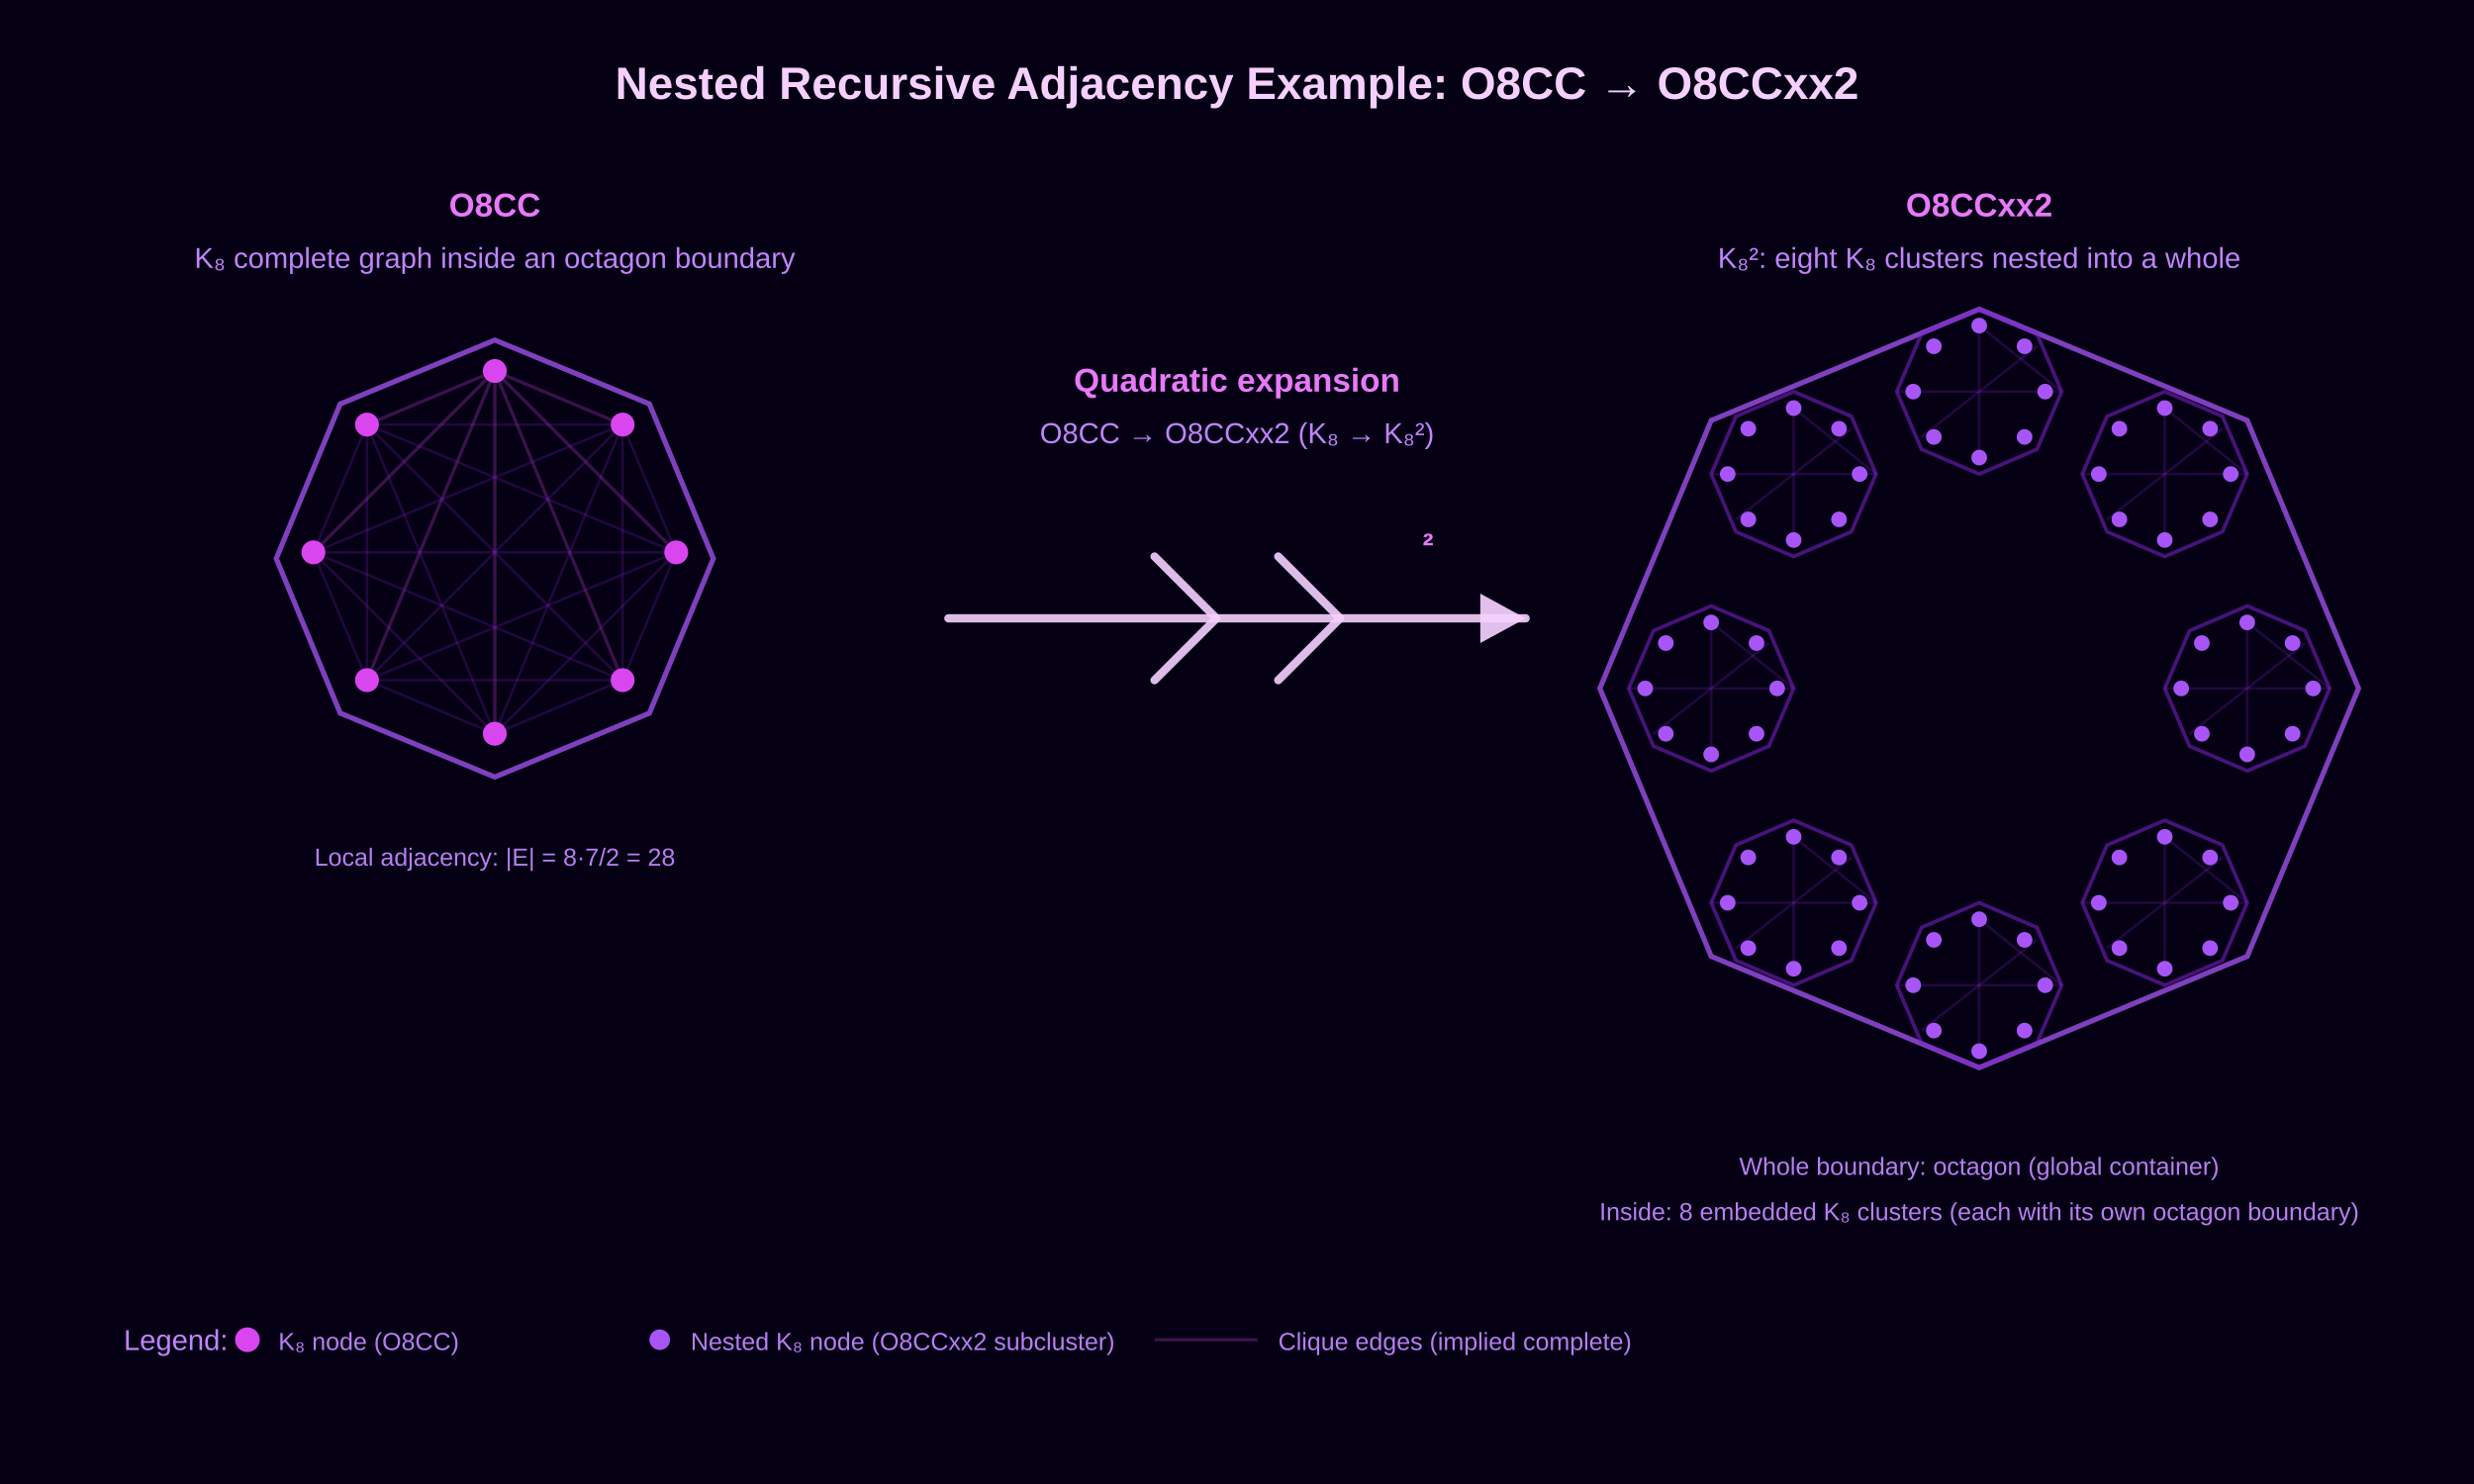
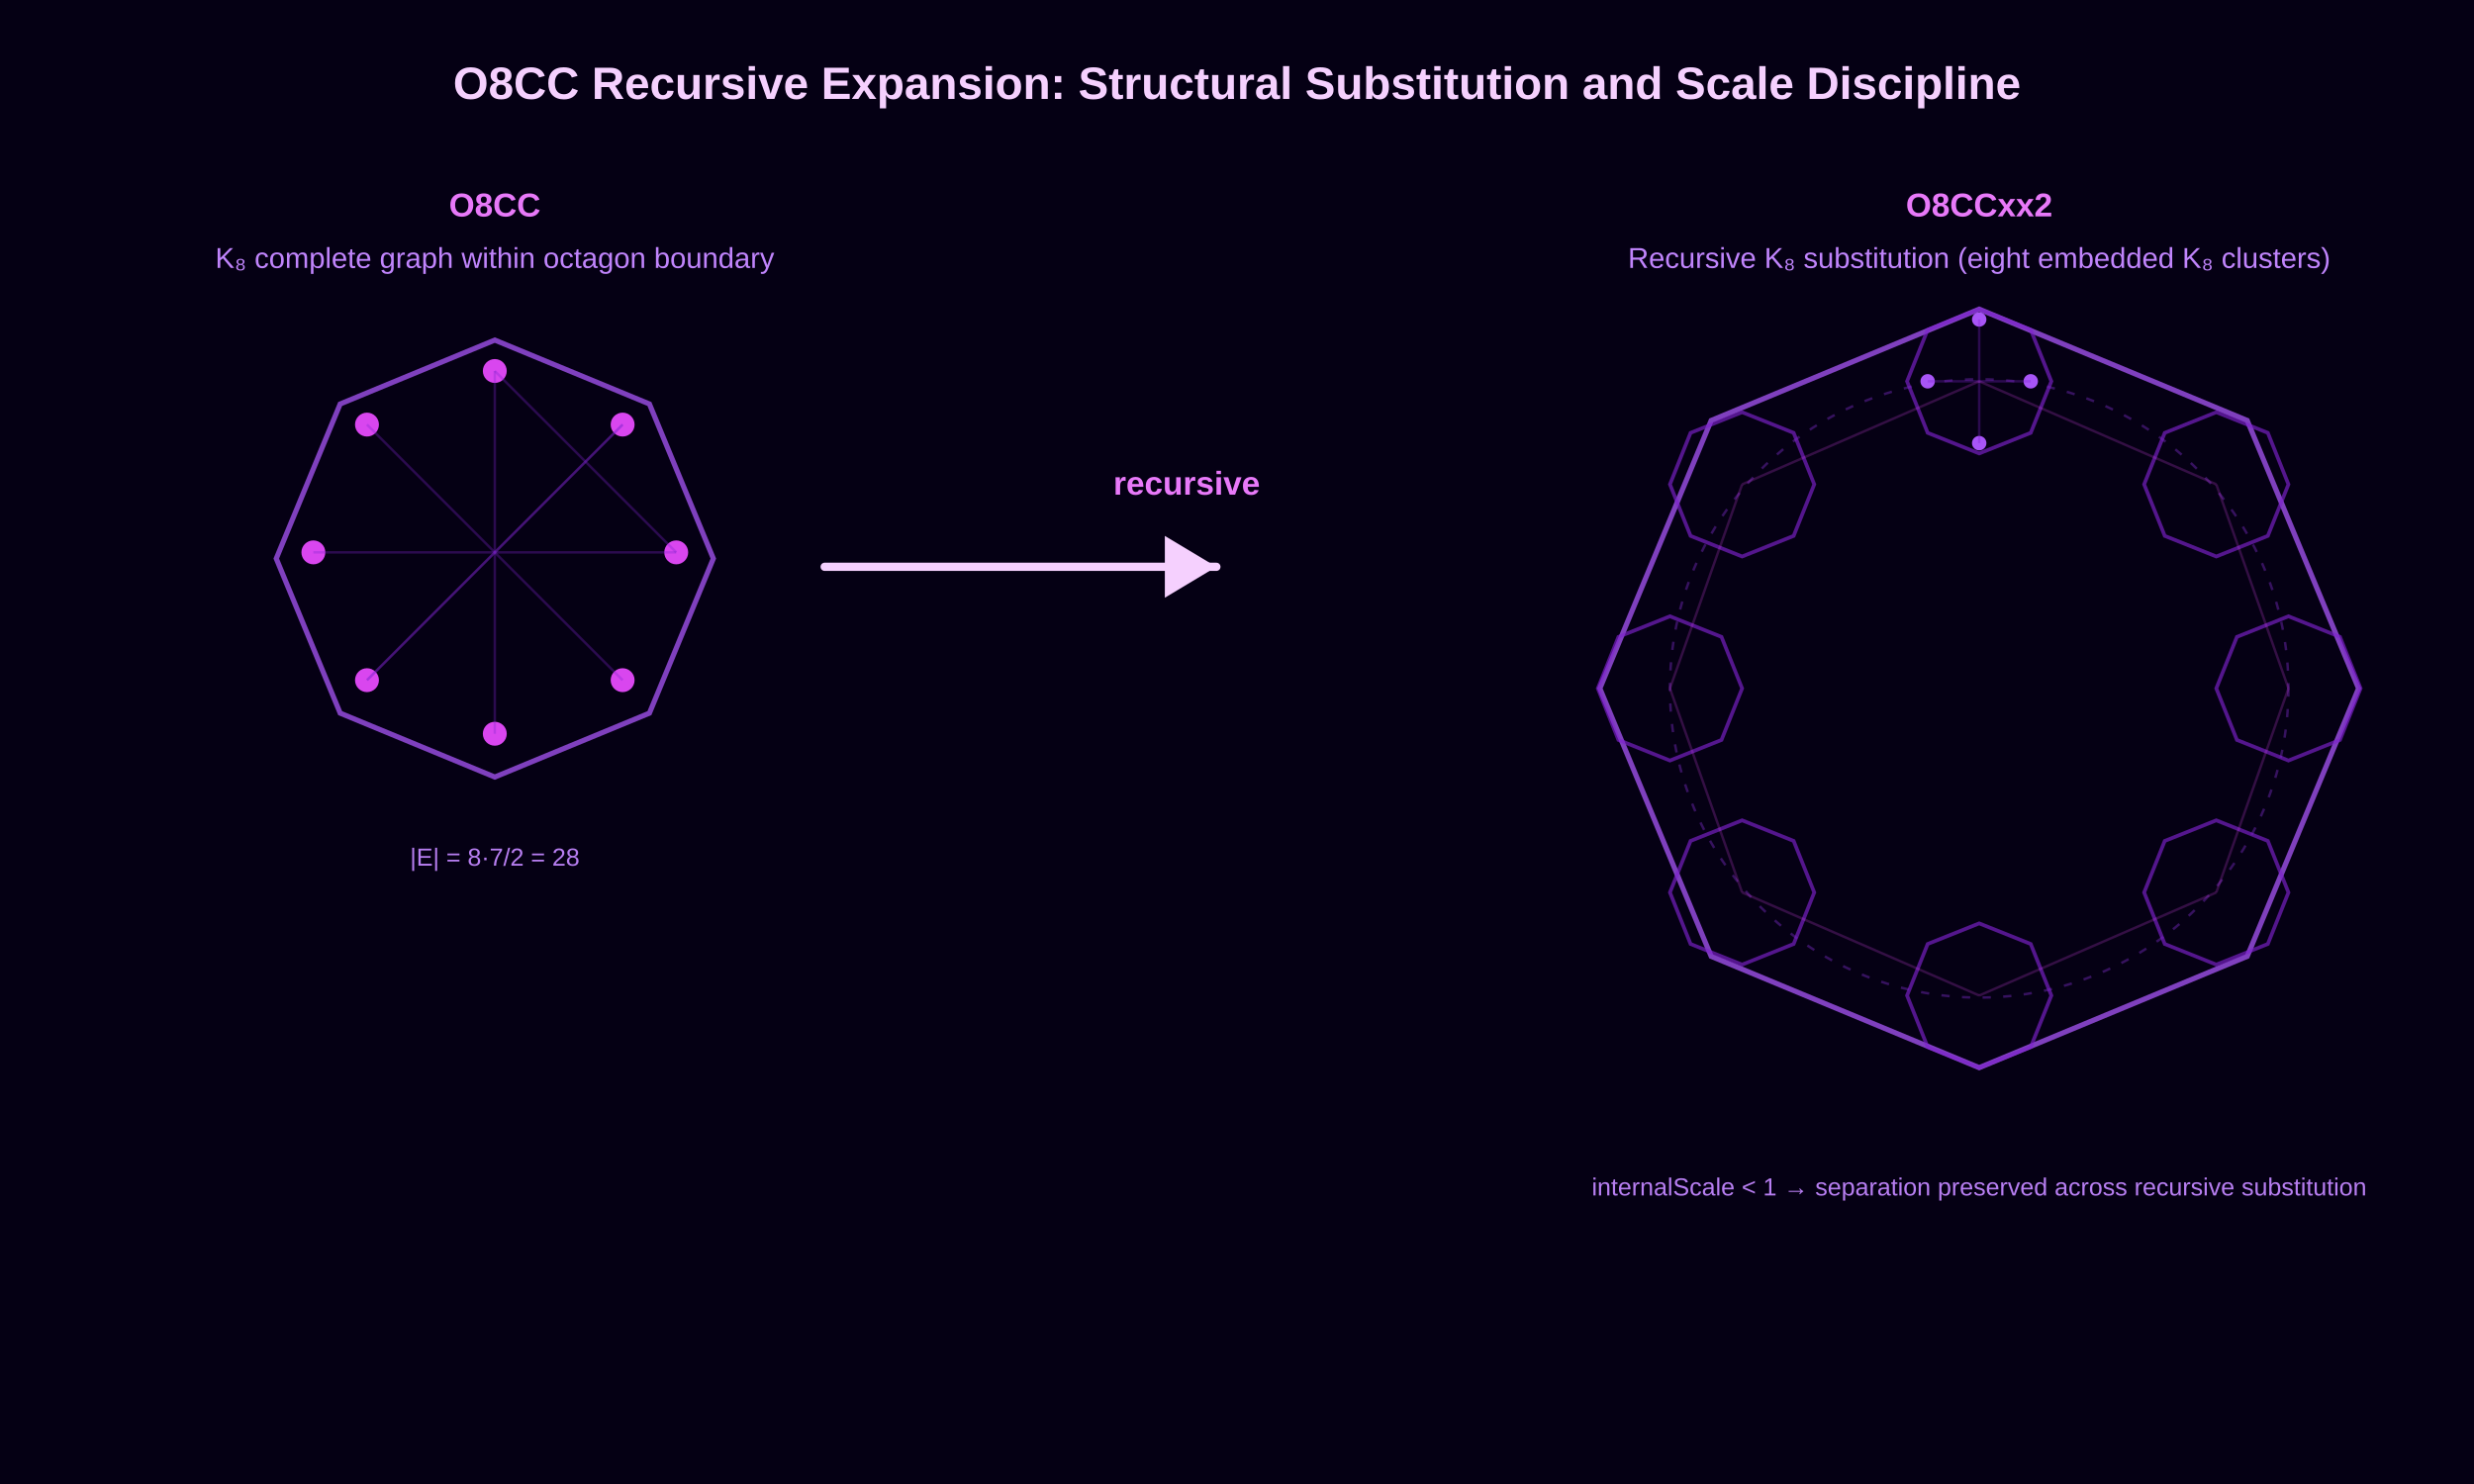
<svg xmlns="http://www.w3.org/2000/svg" width="1200" height="720" viewBox="0 0 1200 720">
  <defs>
    <style>
-       .bg { fill: #050014; }
-       .title { fill: #f5d0fe; font: 700 22px Arial, sans-serif; }
-       .label { fill: #e879f9; font: 700 16px Arial, sans-serif; }
-       .small { fill: #c084fc; font: 14px Arial, sans-serif; }
-       .micro { fill: #c084fc; font: 12px Arial, sans-serif; opacity: 0.95; }
+       .bg { fill:#050014; }
+       .title { fill:#f5d0fe; font:700 22px Arial, sans-serif; }
+       .label { fill:#e879f9; font:700 16px Arial, sans-serif; }
+       .small { fill:#c084fc; font:14px Arial, sans-serif; }
+       .micro { fill:#c084fc; font:12px Arial, sans-serif; opacity:0.95; }

-       .boundary { fill: none; stroke: #a855f7; stroke-width: 2.5; opacity: 0.75; }
-       .boundaryInner { fill: none; stroke: #7e22ce; stroke-width: 1.8; opacity: 0.55; }
+       .boundary { fill:none; stroke:#a855f7; stroke-width:2.5; opacity:0.75; }
+       .boundaryInner { fill:none; stroke:#7e22ce; stroke-width:1.8; opacity:0.65; }

-       .edge { stroke: #7e22ce; stroke-width: 1.25; opacity: 0.23; }
-       .edgeStrong { stroke: #d946ef; stroke-width: 1.6; opacity: 0.25; }
+       .orbitGuide { fill:none; stroke:#9333ea; stroke-width:1.2; opacity:0.35; stroke-dasharray:4 6; }

-       .node { fill: #d946ef; }
-       .nodeSmall { fill: #a855f7; }
+       .edge { stroke:#7e22ce; stroke-width:1.2; opacity:0.32; }
+       .edgeCross { stroke:#d946ef; stroke-width:1.2; opacity:0.22; }

-       .glyphStroke { stroke: #f5d0fe; stroke-width: 4; fill: none; stroke-linecap: round; stroke-linejoin: round; opacity: 0.9; }
-       .glyphFill { fill: #f5d0fe; opacity: 0.92; }
+       .node { fill:#d946ef; }
+       .nodeSmall { fill:#a855f7; }
+ 
+       .glyphStroke { stroke:#f5d0fe; stroke-width:4; fill:none; stroke-linecap:round; }
+       .glyphFill { fill:#f5d0fe; }
    </style>
  </defs>
-   <rect x="0" y="0" width="1200" height="720" class="bg" />
+   <rect width="1200" height="720" class="bg" />
  <text x="600" y="48" text-anchor="middle" class="title">
-     Nested Recursive Adjacency Example: O8CC  →  O8CCxx2
+     O8CC Recursive Expansion: Structural Substitution and Scale Discipline
  </text>
  <text x="240" y="105" text-anchor="middle" class="label">O8CC</text>
-   <text x="240" y="130" text-anchor="middle" class="small">K₈ complete graph inside an octagon boundary</text>
-   <polygon class="boundary" points="       240,165       315,196       346,271       315,346       240,377       165,346       134,271       165,196     " />
+   <text x="240" y="130" text-anchor="middle" class="small">
+     K₈ complete graph within octagon boundary
+   </text>
+   <polygon class="boundary" points="240,165 315,196 346,271 315,346 240,377 165,346 134,271 165,196" />
  <g id="leftK8">
-     <line x1="240" y1="180" x2="302" y2="206" class="edgeStrong" />
-     <line x1="240" y1="180" x2="328" y2="268" class="edgeStrong" />
-     <line x1="240" y1="180" x2="302" y2="330" class="edgeStrong" />
-     <line x1="240" y1="180" x2="240" y2="356" class="edgeStrong" />
-     <line x1="240" y1="180" x2="178" y2="330" class="edgeStrong" />
-     <line x1="240" y1="180" x2="152" y2="268" class="edgeStrong" />
-     <line x1="240" y1="180" x2="178" y2="206" class="edgeStrong" />
-     <line x1="302" y1="206" x2="328" y2="268" class="edge" />
-     <line x1="302" y1="206" x2="302" y2="330" class="edge" />
-     <line x1="302" y1="206" x2="240" y2="356" class="edge" />
-     <line x1="302" y1="206" x2="178" y2="330" class="edge" />
-     <line x1="302" y1="206" x2="152" y2="268" class="edge" />
-     <line x1="302" y1="206" x2="178" y2="206" class="edge" />
-     <line x1="328" y1="268" x2="302" y2="330" class="edge" />
-     <line x1="328" y1="268" x2="240" y2="356" class="edge" />
-     <line x1="328" y1="268" x2="178" y2="330" class="edge" />
-     <line x1="328" y1="268" x2="152" y2="268" class="edge" />
-     <line x1="328" y1="268" x2="178" y2="206" class="edge" />
-     <line x1="302" y1="330" x2="240" y2="356" class="edge" />
-     <line x1="302" y1="330" x2="178" y2="330" class="edge" />
-     <line x1="302" y1="330" x2="152" y2="268" class="edge" />
-     <line x1="302" y1="330" x2="178" y2="206" class="edge" />
-     <line x1="240" y1="356" x2="178" y2="330" class="edge" />
-     <line x1="240" y1="356" x2="152" y2="268" class="edge" />
-     <line x1="240" y1="356" x2="178" y2="206" class="edge" />
-     <line x1="178" y1="330" x2="152" y2="268" class="edge" />
-     <line x1="178" y1="330" x2="178" y2="206" class="edge" />
-     <line x1="152" y1="268" x2="178" y2="206" class="edge" />
    <circle cx="240" cy="180" r="5.8" class="node" />
    <circle cx="302" cy="206" r="5.8" class="node" />
    <circle cx="328" cy="268" r="5.8" class="node" />
    <circle cx="302" cy="330" r="5.8" class="node" />
    <circle cx="240" cy="356" r="5.8" class="node" />
    <circle cx="178" cy="330" r="5.8" class="node" />
    <circle cx="152" cy="268" r="5.8" class="node" />
    <circle cx="178" cy="206" r="5.8" class="node" />
+     <line x1="240" y1="180" x2="328" y2="268" class="edge" />
+     <line x1="240" y1="180" x2="240" y2="356" class="edge" />
+     <line x1="302" y1="206" x2="178" y2="330" class="edge" />
+     <line x1="152" y1="268" x2="328" y2="268" class="edge" />
+     <line x1="302" y1="330" x2="178" y2="206" class="edge" />
+     <line x1="178" y1="330" x2="302" y2="206" class="edge" />
  </g>
  <text x="240" y="420" text-anchor="middle" class="micro">
-     Local adjacency: |E| = 8·7/2 = 28
+     |E| = 8·7/2 = 28
  </text>
-   <text x="600" y="190" text-anchor="middle" class="label">Quadratic expansion</text>
-   <text x="600" y="215" text-anchor="middle" class="small">O8CC  →  O8CCxx2 (K₈ → K₈²)</text>
-   <g transform="translate(0,0)">
-     <path class="glyphStroke" d="M460 300 C520 300, 560 300, 610 300 C660 300, 700 300, 740 300" />
-     <polygon class="glyphFill" points="740,300 718,288 718,312" />
-     <path class="glyphStroke" d="M560 270 L590 300 L560 330" />
-     <path class="glyphStroke" d="M620 270 L650 300 L620 330" />
-     <text x="690" y="270" class="label">²</text>
-   </g>
-   <text x="960" y="105" text-anchor="middle" class="label">O8CCxx2</text>
-   <text x="960" y="130" text-anchor="middle" class="small">K₈²: eight K₈ clusters nested into a whole</text>
-   <polygon class="boundary" points="       960,150       1090,204       1144,334       1090,464       960,518       830,464       776,334       830,204     " />
+   <path class="glyphStroke" d="M400 275 C470 275, 520 275, 590 275" />
+   <polygon class="glyphFill" points="590,275 565,260 565,290" />
+   <text x="540" y="240" class="label">recursive</text>
+   <text x="960" y="105" text-anchor="middle" class="label">
+     O8CCxx2
+   </text>
+   <text x="960" y="130" text-anchor="middle" class="small">
+     Recursive K₈ substitution (eight embedded K₈ clusters)
+   </text>
+   <polygon class="boundary" points="960,150 1090,204 1144,334 1090,464 960,518 830,464 776,334 830,204" />
+   <circle cx="960" cy="334" r="150" class="orbitGuide" />
  <g id="subclusters">
-     <g transform="translate(960,190)">
-       <polygon class="boundaryInner" points="0,-40 28,-28 40,0 28,28 0,40 -28,28 -40,0 -28,-28" />
-       <line x1="0" y1="-32" x2="40" y2="0" class="edge" />
-       <line x1="0" y1="-32" x2="0" y2="32" class="edge" />
-       <line x1="28" y1="-22" x2="-28" y2="22" class="edge" />
-       <line x1="40" y1="0" x2="-40" y2="0" class="edge" />
-       <circle cx="0" cy="-32" r="3.8" class="nodeSmall" />
-       <circle cx="22" cy="-22" r="3.8" class="nodeSmall" />
-       <circle cx="32" cy="0" r="3.8" class="nodeSmall" />
-       <circle cx="22" cy="22" r="3.8" class="nodeSmall" />
-       <circle cx="0" cy="32" r="3.8" class="nodeSmall" />
-       <circle cx="-22" cy="22" r="3.8" class="nodeSmall" />
-       <circle cx="-32" cy="0" r="3.8" class="nodeSmall" />
-       <circle cx="-22" cy="-22" r="3.8" class="nodeSmall" />
+     <g transform="translate(960,185)">
+       <polygon class="boundaryInner" points="0,-35 25,-25 35,0 25,25 0,35 -25,25 -35,0 -25,-25" />
+       <circle cx="0" cy="-30" r="3.5" class="nodeSmall" />
+       <circle cx="25" cy="0" r="3.5" class="nodeSmall" />
+       <circle cx="0" cy="30" r="3.5" class="nodeSmall" />
+       <circle cx="-25" cy="0" r="3.5" class="nodeSmall" />
+       <line x1="0" y1="-30" x2="0" y2="30" class="edge" />
+       <line x1="25" y1="0" x2="-25" y2="0" class="edge" />
    </g>
-     <g transform="translate(1050,230)">
-       <polygon class="boundaryInner" points="0,-40 28,-28 40,0 28,28 0,40 -28,28 -40,0 -28,-28" />
-       <line x1="0" y1="-32" x2="40" y2="0" class="edge" />
-       <line x1="0" y1="-32" x2="0" y2="32" class="edge" />
-       <line x1="28" y1="-22" x2="-28" y2="22" class="edge" />
-       <line x1="40" y1="0" x2="-40" y2="0" class="edge" />
-       <circle cx="0" cy="-32" r="3.8" class="nodeSmall" />
-       <circle cx="22" cy="-22" r="3.8" class="nodeSmall" />
-       <circle cx="32" cy="0" r="3.8" class="nodeSmall" />
-       <circle cx="22" cy="22" r="3.8" class="nodeSmall" />
-       <circle cx="0" cy="32" r="3.8" class="nodeSmall" />
-       <circle cx="-22" cy="22" r="3.8" class="nodeSmall" />
-       <circle cx="-32" cy="0" r="3.8" class="nodeSmall" />
-       <circle cx="-22" cy="-22" r="3.8" class="nodeSmall" />
+     <g transform="translate(1075,235)">
+       <polygon class="boundaryInner" points="0,-35 25,-25 35,0 25,25 0,35 -25,25 -35,0 -25,-25" />
    </g>
-     <g transform="translate(1090,334)">
-       <polygon class="boundaryInner" points="0,-40 28,-28 40,0 28,28 0,40 -28,28 -40,0 -28,-28" />
-       <line x1="0" y1="-32" x2="40" y2="0" class="edge" />
-       <line x1="0" y1="-32" x2="0" y2="32" class="edge" />
-       <line x1="28" y1="-22" x2="-28" y2="22" class="edge" />
-       <line x1="40" y1="0" x2="-40" y2="0" class="edge" />
-       <circle cx="0" cy="-32" r="3.8" class="nodeSmall" />
-       <circle cx="22" cy="-22" r="3.8" class="nodeSmall" />
-       <circle cx="32" cy="0" r="3.8" class="nodeSmall" />
-       <circle cx="22" cy="22" r="3.8" class="nodeSmall" />
-       <circle cx="0" cy="32" r="3.8" class="nodeSmall" />
-       <circle cx="-22" cy="22" r="3.8" class="nodeSmall" />
-       <circle cx="-32" cy="0" r="3.8" class="nodeSmall" />
-       <circle cx="-22" cy="-22" r="3.8" class="nodeSmall" />
+     <g transform="translate(1110,334)">
+       <polygon class="boundaryInner" points="0,-35 25,-25 35,0 25,25 0,35 -25,25 -35,0 -25,-25" />
    </g>
-     <g transform="translate(1050,438)">
-       <polygon class="boundaryInner" points="0,-40 28,-28 40,0 28,28 0,40 -28,28 -40,0 -28,-28" />
-       <line x1="0" y1="-32" x2="40" y2="0" class="edge" />
-       <line x1="0" y1="-32" x2="0" y2="32" class="edge" />
-       <line x1="28" y1="-22" x2="-28" y2="22" class="edge" />
-       <line x1="40" y1="0" x2="-40" y2="0" class="edge" />
-       <circle cx="0" cy="-32" r="3.8" class="nodeSmall" />
-       <circle cx="22" cy="-22" r="3.8" class="nodeSmall" />
-       <circle cx="32" cy="0" r="3.8" class="nodeSmall" />
-       <circle cx="22" cy="22" r="3.8" class="nodeSmall" />
-       <circle cx="0" cy="32" r="3.8" class="nodeSmall" />
-       <circle cx="-22" cy="22" r="3.8" class="nodeSmall" />
-       <circle cx="-32" cy="0" r="3.8" class="nodeSmall" />
-       <circle cx="-22" cy="-22" r="3.8" class="nodeSmall" />
+     <g transform="translate(1075,433)">
+       <polygon class="boundaryInner" points="0,-35 25,-25 35,0 25,25 0,35 -25,25 -35,0 -25,-25" />
    </g>
-     <g transform="translate(960,478)">
-       <polygon class="boundaryInner" points="0,-40 28,-28 40,0 28,28 0,40 -28,28 -40,0 -28,-28" />
-       <line x1="0" y1="-32" x2="40" y2="0" class="edge" />
-       <line x1="0" y1="-32" x2="0" y2="32" class="edge" />
-       <line x1="28" y1="-22" x2="-28" y2="22" class="edge" />
-       <line x1="40" y1="0" x2="-40" y2="0" class="edge" />
-       <circle cx="0" cy="-32" r="3.8" class="nodeSmall" />
-       <circle cx="22" cy="-22" r="3.8" class="nodeSmall" />
-       <circle cx="32" cy="0" r="3.8" class="nodeSmall" />
-       <circle cx="22" cy="22" r="3.8" class="nodeSmall" />
-       <circle cx="0" cy="32" r="3.8" class="nodeSmall" />
-       <circle cx="-22" cy="22" r="3.8" class="nodeSmall" />
-       <circle cx="-32" cy="0" r="3.8" class="nodeSmall" />
-       <circle cx="-22" cy="-22" r="3.8" class="nodeSmall" />
+     <g transform="translate(960,483)">
+       <polygon class="boundaryInner" points="0,-35 25,-25 35,0 25,25 0,35 -25,25 -35,0 -25,-25" />
    </g>
-     <g transform="translate(870,438)">
-       <polygon class="boundaryInner" points="0,-40 28,-28 40,0 28,28 0,40 -28,28 -40,0 -28,-28" />
-       <line x1="0" y1="-32" x2="40" y2="0" class="edge" />
-       <line x1="0" y1="-32" x2="0" y2="32" class="edge" />
-       <line x1="28" y1="-22" x2="-28" y2="22" class="edge" />
-       <line x1="40" y1="0" x2="-40" y2="0" class="edge" />
-       <circle cx="0" cy="-32" r="3.8" class="nodeSmall" />
-       <circle cx="22" cy="-22" r="3.8" class="nodeSmall" />
-       <circle cx="32" cy="0" r="3.8" class="nodeSmall" />
-       <circle cx="22" cy="22" r="3.8" class="nodeSmall" />
-       <circle cx="0" cy="32" r="3.8" class="nodeSmall" />
-       <circle cx="-22" cy="22" r="3.8" class="nodeSmall" />
-       <circle cx="-32" cy="0" r="3.8" class="nodeSmall" />
-       <circle cx="-22" cy="-22" r="3.8" class="nodeSmall" />
+     <g transform="translate(845,433)">
+       <polygon class="boundaryInner" points="0,-35 25,-25 35,0 25,25 0,35 -25,25 -35,0 -25,-25" />
    </g>
-     <g transform="translate(830,334)">
-       <polygon class="boundaryInner" points="0,-40 28,-28 40,0 28,28 0,40 -28,28 -40,0 -28,-28" />
-       <line x1="0" y1="-32" x2="40" y2="0" class="edge" />
-       <line x1="0" y1="-32" x2="0" y2="32" class="edge" />
-       <line x1="28" y1="-22" x2="-28" y2="22" class="edge" />
-       <line x1="40" y1="0" x2="-40" y2="0" class="edge" />
-       <circle cx="0" cy="-32" r="3.8" class="nodeSmall" />
-       <circle cx="22" cy="-22" r="3.8" class="nodeSmall" />
-       <circle cx="32" cy="0" r="3.8" class="nodeSmall" />
-       <circle cx="22" cy="22" r="3.8" class="nodeSmall" />
-       <circle cx="0" cy="32" r="3.8" class="nodeSmall" />
-       <circle cx="-22" cy="22" r="3.8" class="nodeSmall" />
-       <circle cx="-32" cy="0" r="3.8" class="nodeSmall" />
-       <circle cx="-22" cy="-22" r="3.8" class="nodeSmall" />
+     <g transform="translate(810,334)">
+       <polygon class="boundaryInner" points="0,-35 25,-25 35,0 25,25 0,35 -25,25 -35,0 -25,-25" />
    </g>
-     <g transform="translate(870,230)">
-       <polygon class="boundaryInner" points="0,-40 28,-28 40,0 28,28 0,40 -28,28 -40,0 -28,-28" />
-       <line x1="0" y1="-32" x2="40" y2="0" class="edge" />
-       <line x1="0" y1="-32" x2="0" y2="32" class="edge" />
-       <line x1="28" y1="-22" x2="-28" y2="22" class="edge" />
-       <line x1="40" y1="0" x2="-40" y2="0" class="edge" />
-       <circle cx="0" cy="-32" r="3.8" class="nodeSmall" />
-       <circle cx="22" cy="-22" r="3.8" class="nodeSmall" />
-       <circle cx="32" cy="0" r="3.8" class="nodeSmall" />
-       <circle cx="22" cy="22" r="3.8" class="nodeSmall" />
-       <circle cx="0" cy="32" r="3.8" class="nodeSmall" />
-       <circle cx="-22" cy="22" r="3.8" class="nodeSmall" />
-       <circle cx="-32" cy="0" r="3.8" class="nodeSmall" />
-       <circle cx="-22" cy="-22" r="3.8" class="nodeSmall" />
+     <g transform="translate(845,235)">
+       <polygon class="boundaryInner" points="0,-35 25,-25 35,0 25,25 0,35 -25,25 -35,0 -25,-25" />
    </g>
  </g>
-   <text x="960" y="570" text-anchor="middle" class="micro">
-     Whole boundary: octagon (global container)
+   <line x1="960" y1="185" x2="1075" y2="235" class="edgeCross" />
+   <line x1="1075" y1="235" x2="1110" y2="334" class="edgeCross" />
+   <line x1="1110" y1="334" x2="1075" y2="433" class="edgeCross" />
+   <line x1="1075" y1="433" x2="960" y2="483" class="edgeCross" />
+   <line x1="960" y1="483" x2="845" y2="433" class="edgeCross" />
+   <line x1="845" y1="433" x2="810" y2="334" class="edgeCross" />
+   <line x1="810" y1="334" x2="845" y2="235" class="edgeCross" />
+   <line x1="845" y1="235" x2="960" y2="185" class="edgeCross" />
+   <text x="960" y="580" text-anchor="middle" class="micro">
+     internalScale &lt; 1 → separation preserved across recursive substitution
  </text>
-   <text x="960" y="592" text-anchor="middle" class="micro">
-     Inside: 8 embedded K₈ clusters (each with its own octagon boundary)
-   </text>
-   <text x="60" y="655" class="small">Legend:</text>
-   <circle cx="120" cy="650" r="6" class="node" />
-   <text x="135" y="655" class="micro">K₈ node (O8CC)</text>
-   <circle cx="320" cy="650" r="5" class="nodeSmall" />
-   <text x="335" y="655" class="micro">Nested K₈ node (O8CCxx2 subcluster)</text>
-   <line x1="560" y1="650" x2="610" y2="650" class="edgeStrong" />
-   <text x="620" y="655" class="micro">Clique edges (implied complete)</text>
</svg>
